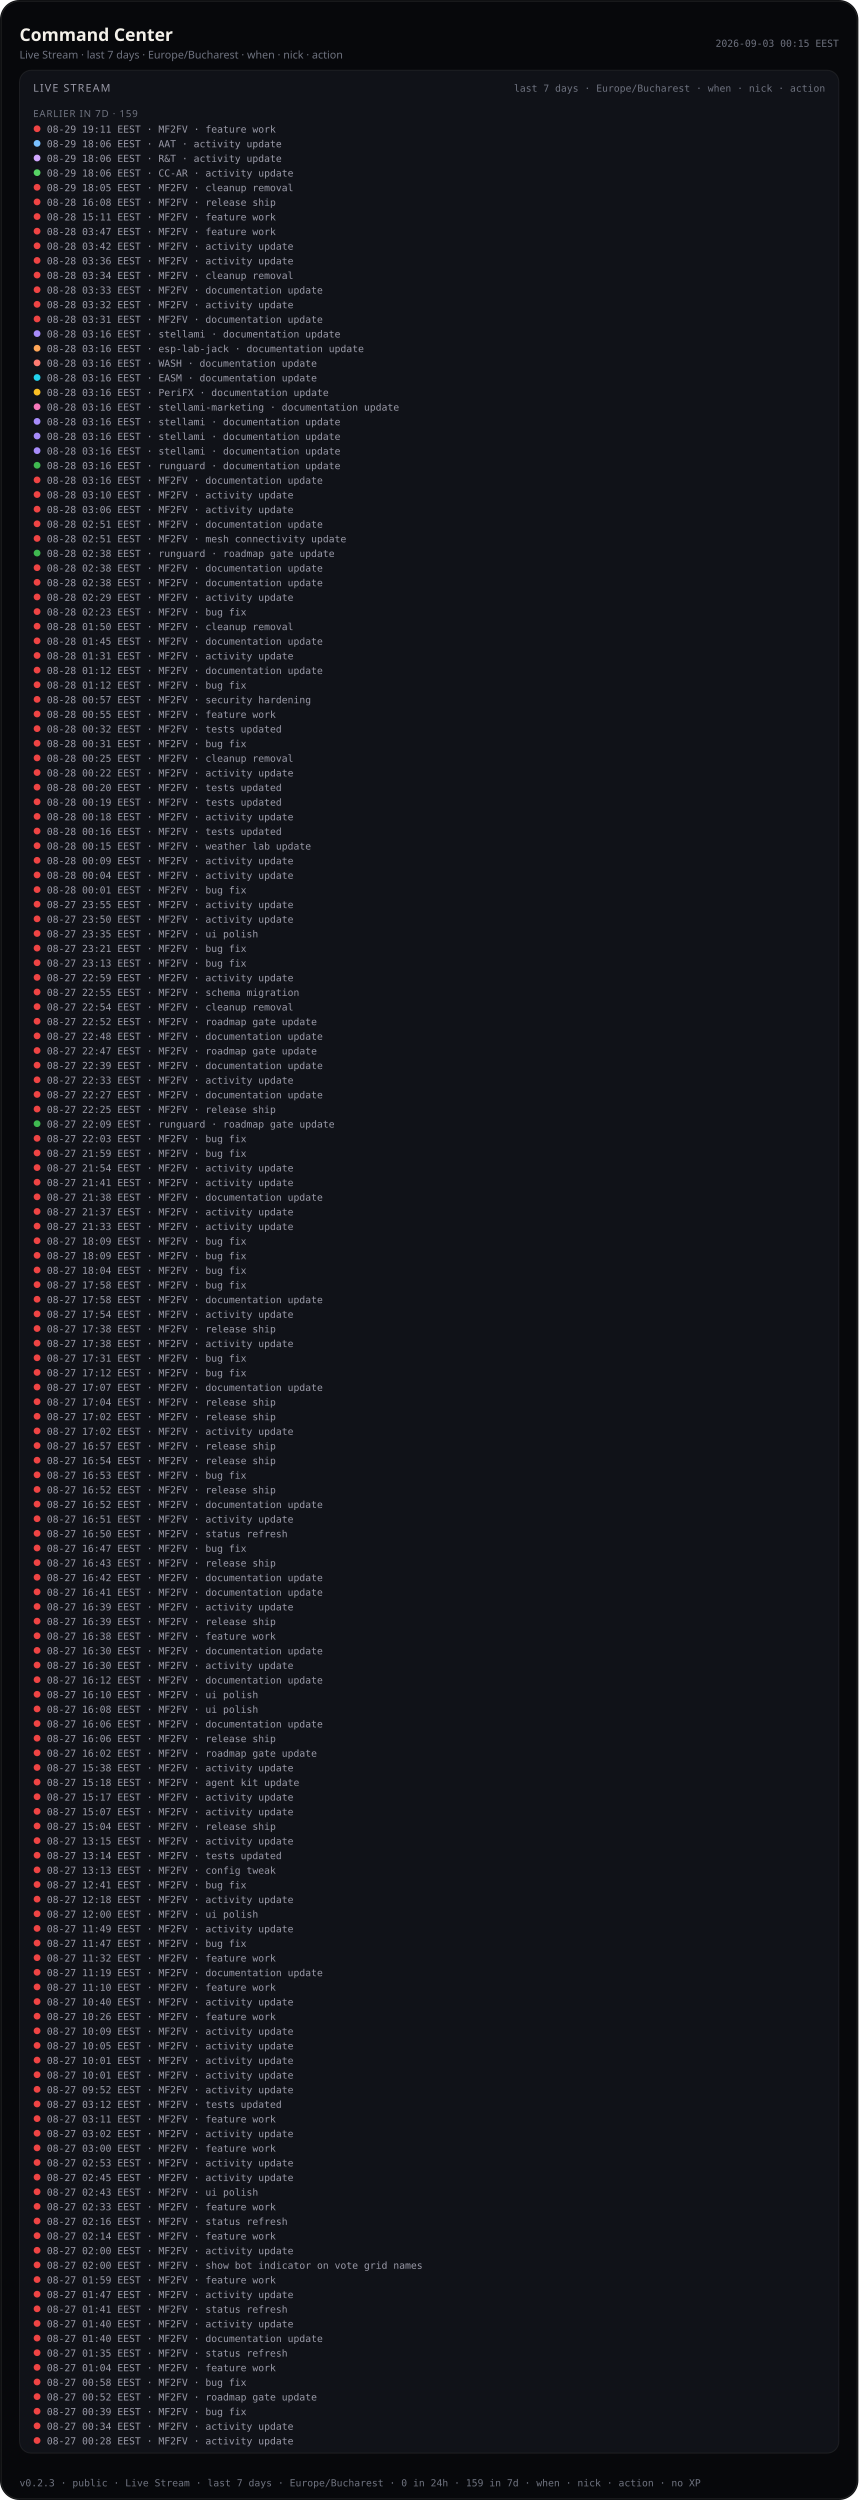
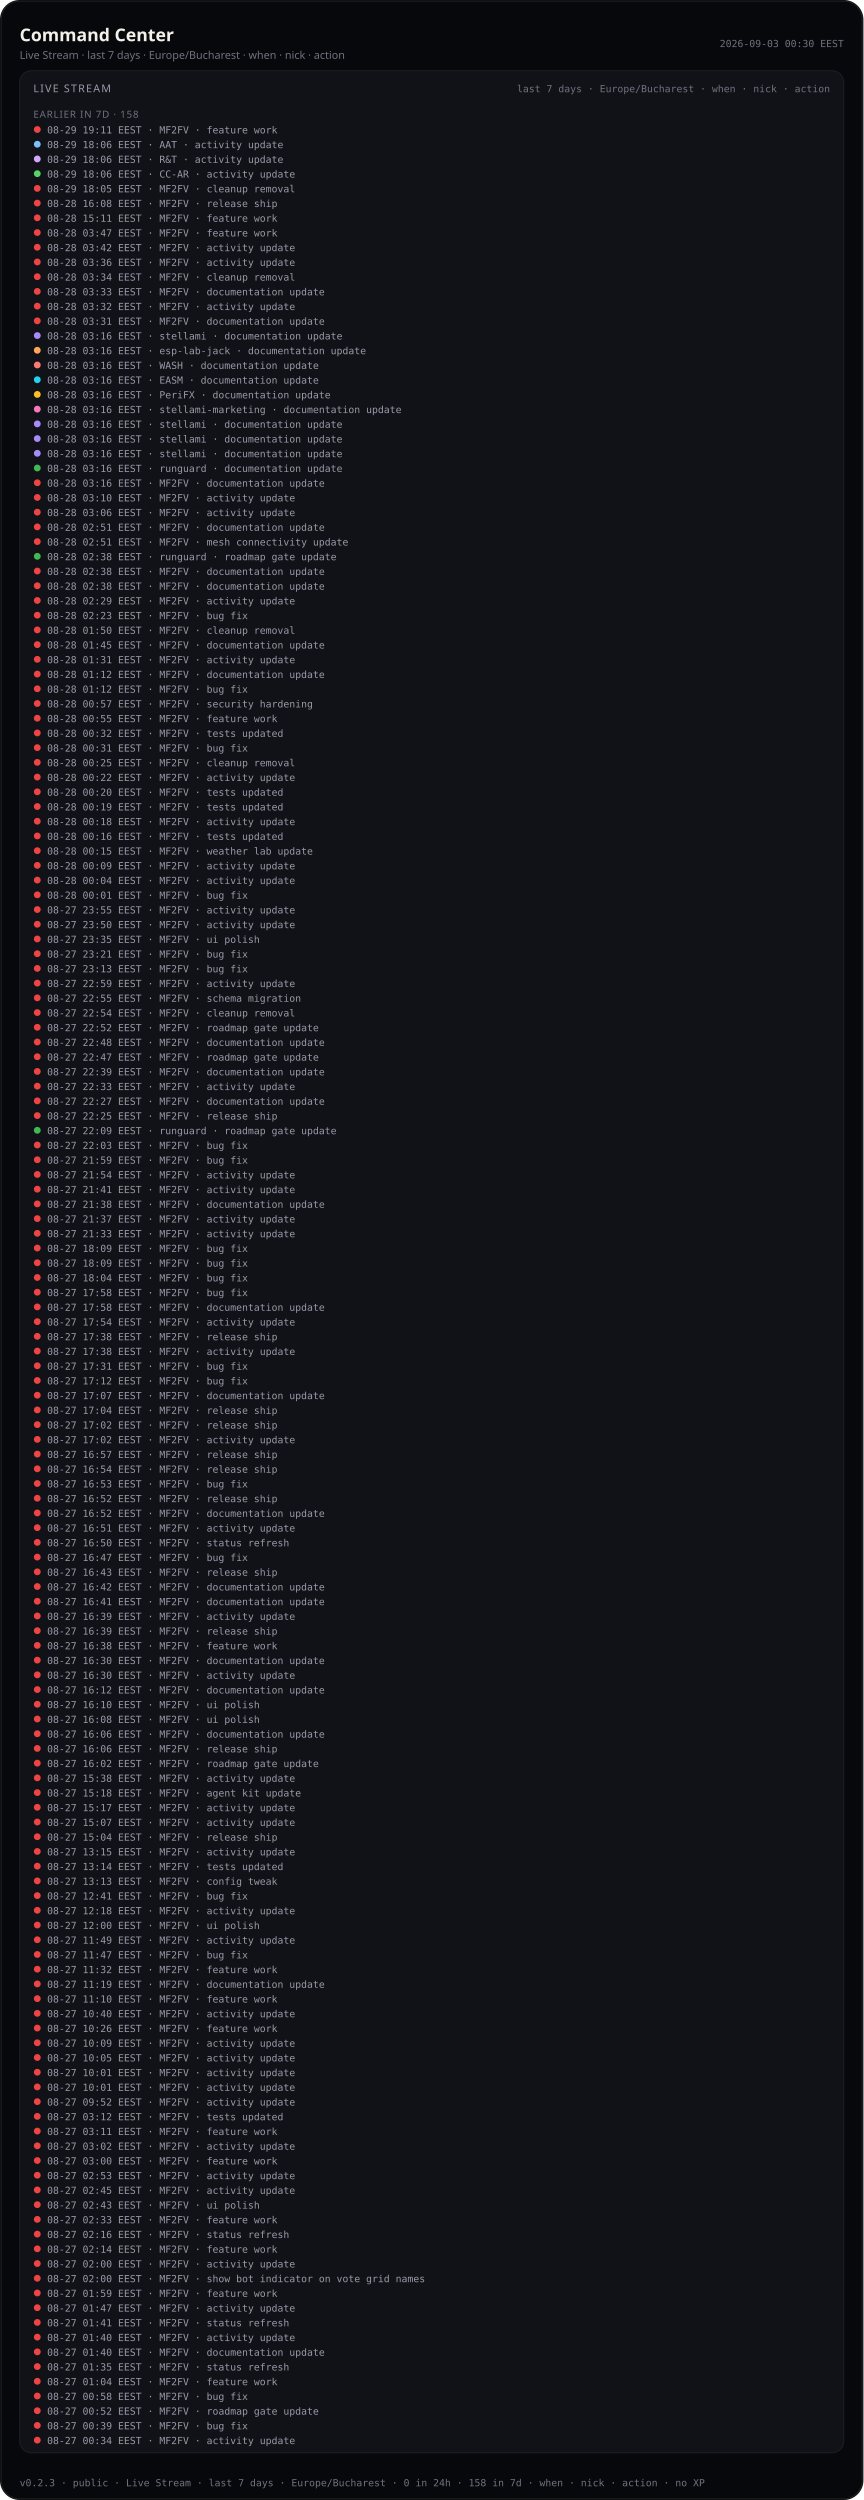
- <svg xmlns="http://www.w3.org/2000/svg" viewBox="0 0 880 2563.0" width="880" height="2563.0" role="img" aria-label="Command Center — Live Stream last 7 days (public)">
-   <rect width="880" height="2563.0" rx="20" fill="#07080b" />
-   <rect x="1.2" y="1.2" width="877.6" height="2560.6" rx="18.8" fill="none" stroke="rgba(232,228,214,0.12)" />
+ <svg xmlns="http://www.w3.org/2000/svg" viewBox="0 0 880 2548.0" width="880" height="2548.0" role="img" aria-label="Command Center — Live Stream last 7 days (public)">
+   <rect width="880" height="2548.0" rx="20" fill="#07080b" />
+   <rect x="1.2" y="1.2" width="877.6" height="2545.6" rx="18.8" fill="none" stroke="rgba(232,228,214,0.12)" />
  <text x="20" y="42" fill="#f4f1ea" font-size="18" font-family="ui-sans-serif, system-ui, sans-serif" font-weight="600">Command Center</text>
  <text x="20" y="60" fill="#6f7380" font-size="11" font-family="ui-sans-serif, system-ui, sans-serif">Live Stream · last 7 days · Europe/Bucharest · when · nick · action</text>
-   <text x="860" y="48" fill="#6f7380" font-size="10" text-anchor="end" font-family="ui-monospace, SFMono-Regular, monospace">2026-09-03 00:15 EEST</text>
-   <rect x="20" y="72" width="840" height="2443.0" rx="12" fill="#101218" stroke="rgba(232,228,214,0.08)" />
+   <text x="860" y="48" fill="#6f7380" font-size="10" text-anchor="end" font-family="ui-monospace, SFMono-Regular, monospace">2026-09-03 00:30 EEST</text>
+   <rect x="20" y="72" width="840" height="2428.0" rx="12" fill="#101218" stroke="rgba(232,228,214,0.08)" />
  <text x="34" y="94" fill="#9a9aa8" font-size="11" font-family="ui-sans-serif, system-ui, sans-serif" letter-spacing="1.2">LIVE STREAM</text>
  <text x="846" y="94" fill="#6f7380" font-size="10" text-anchor="end" font-family="ui-monospace, SFMono-Regular, monospace">last 7 days · Europe/Bucharest · when · nick · action</text>
  <defs>
    <clipPath id="live-stream-clip-pub">
-       <rect x="20" y="72" width="840" height="2443.0" />
+       <rect x="20" y="72" width="840" height="2428.0" />
    </clipPath>
  </defs>
  <g clip-path="url(#live-stream-clip-pub)">
-     <text x="34" y="120" fill="#6f7380" font-size="10" font-family="ui-sans-serif, system-ui, sans-serif" letter-spacing="0.8">EARLIER IN 7D · 159</text>
+     <text x="34" y="120" fill="#6f7380" font-size="10" font-family="ui-sans-serif, system-ui, sans-serif" letter-spacing="0.8">EARLIER IN 7D · 158</text>
    <circle cx="38" cy="132.0" r="3.5" fill="#ef4444" />
    <text x="48" y="136.0" fill="#9a9aa8" font-size="10" font-family="ui-monospace, SFMono-Regular, monospace">08-29 19:11 EEST · MF2FV · feature work</text>
    <circle cx="38" cy="147.0" r="3.5" fill="#79c0ff" />
    <text x="48" y="151.0" fill="#9a9aa8" font-size="10" font-family="ui-monospace, SFMono-Regular, monospace">08-29 18:06 EEST · AAT · activity update</text>
    <circle cx="38" cy="162.0" r="3.5" fill="#d2a8ff" />
    <text x="48" y="166.0" fill="#9a9aa8" font-size="10" font-family="ui-monospace, SFMono-Regular, monospace">08-29 18:06 EEST · R&amp;T · activity update</text>
    <circle cx="38" cy="177.0" r="3.5" fill="#56d364" />
    <text x="48" y="181.0" fill="#9a9aa8" font-size="10" font-family="ui-monospace, SFMono-Regular, monospace">08-29 18:06 EEST · CC-AR · activity update</text>
    <circle cx="38" cy="192.0" r="3.5" fill="#ef4444" />
    <text x="48" y="196.0" fill="#9a9aa8" font-size="10" font-family="ui-monospace, SFMono-Regular, monospace">08-29 18:05 EEST · MF2FV · cleanup removal</text>
    <circle cx="38" cy="207.0" r="3.5" fill="#ef4444" />
    <text x="48" y="211.0" fill="#9a9aa8" font-size="10" font-family="ui-monospace, SFMono-Regular, monospace">08-28 16:08 EEST · MF2FV · release ship</text>
    <circle cx="38" cy="222.0" r="3.5" fill="#ef4444" />
    <text x="48" y="226.0" fill="#9a9aa8" font-size="10" font-family="ui-monospace, SFMono-Regular, monospace">08-28 15:11 EEST · MF2FV · feature work</text>
    <circle cx="38" cy="237.0" r="3.5" fill="#ef4444" />
    <text x="48" y="241.0" fill="#9a9aa8" font-size="10" font-family="ui-monospace, SFMono-Regular, monospace">08-28 03:47 EEST · MF2FV · feature work</text>
    <circle cx="38" cy="252.0" r="3.5" fill="#ef4444" />
    <text x="48" y="256.0" fill="#9a9aa8" font-size="10" font-family="ui-monospace, SFMono-Regular, monospace">08-28 03:42 EEST · MF2FV · activity update</text>
    <circle cx="38" cy="267.0" r="3.5" fill="#ef4444" />
    <text x="48" y="271.0" fill="#9a9aa8" font-size="10" font-family="ui-monospace, SFMono-Regular, monospace">08-28 03:36 EEST · MF2FV · activity update</text>
    <circle cx="38" cy="282.0" r="3.5" fill="#ef4444" />
    <text x="48" y="286.0" fill="#9a9aa8" font-size="10" font-family="ui-monospace, SFMono-Regular, monospace">08-28 03:34 EEST · MF2FV · cleanup removal</text>
    <circle cx="38" cy="297.0" r="3.5" fill="#ef4444" />
    <text x="48" y="301.0" fill="#9a9aa8" font-size="10" font-family="ui-monospace, SFMono-Regular, monospace">08-28 03:33 EEST · MF2FV · documentation update</text>
    <circle cx="38" cy="312.0" r="3.5" fill="#ef4444" />
    <text x="48" y="316.0" fill="#9a9aa8" font-size="10" font-family="ui-monospace, SFMono-Regular, monospace">08-28 03:32 EEST · MF2FV · activity update</text>
    <circle cx="38" cy="327.0" r="3.5" fill="#ef4444" />
    <text x="48" y="331.0" fill="#9a9aa8" font-size="10" font-family="ui-monospace, SFMono-Regular, monospace">08-28 03:31 EEST · MF2FV · documentation update</text>
    <circle cx="38" cy="342.0" r="3.5" fill="#a78bfa" />
    <text x="48" y="346.0" fill="#9a9aa8" font-size="10" font-family="ui-monospace, SFMono-Regular, monospace">08-28 03:16 EEST · stellami · documentation update</text>
    <circle cx="38" cy="357.0" r="3.5" fill="#ffa657" />
    <text x="48" y="361.0" fill="#9a9aa8" font-size="10" font-family="ui-monospace, SFMono-Regular, monospace">08-28 03:16 EEST · esp-lab-jack · documentation update</text>
    <circle cx="38" cy="372.0" r="3.5" fill="#ff7b72" />
    <text x="48" y="376.0" fill="#9a9aa8" font-size="10" font-family="ui-monospace, SFMono-Regular, monospace">08-28 03:16 EEST · WASH · documentation update</text>
    <circle cx="38" cy="387.0" r="3.5" fill="#22d3ee" />
    <text x="48" y="391.0" fill="#9a9aa8" font-size="10" font-family="ui-monospace, SFMono-Regular, monospace">08-28 03:16 EEST · EASM · documentation update</text>
    <circle cx="38" cy="402.0" r="3.5" fill="#fbbf24" />
    <text x="48" y="406.0" fill="#9a9aa8" font-size="10" font-family="ui-monospace, SFMono-Regular, monospace">08-28 03:16 EEST · PeriFX · documentation update</text>
    <circle cx="38" cy="417.0" r="3.5" fill="#f778ba" />
    <text x="48" y="421.0" fill="#9a9aa8" font-size="10" font-family="ui-monospace, SFMono-Regular, monospace">08-28 03:16 EEST · stellami-marketing · documentation update</text>
    <circle cx="38" cy="432.0" r="3.5" fill="#a78bfa" />
    <text x="48" y="436.0" fill="#9a9aa8" font-size="10" font-family="ui-monospace, SFMono-Regular, monospace">08-28 03:16 EEST · stellami · documentation update</text>
    <circle cx="38" cy="447.0" r="3.5" fill="#a78bfa" />
    <text x="48" y="451.0" fill="#9a9aa8" font-size="10" font-family="ui-monospace, SFMono-Regular, monospace">08-28 03:16 EEST · stellami · documentation update</text>
    <circle cx="38" cy="462.0" r="3.5" fill="#a78bfa" />
    <text x="48" y="466.0" fill="#9a9aa8" font-size="10" font-family="ui-monospace, SFMono-Regular, monospace">08-28 03:16 EEST · stellami · documentation update</text>
    <circle cx="38" cy="477.0" r="3.5" fill="#3fb950" />
    <text x="48" y="481.0" fill="#9a9aa8" font-size="10" font-family="ui-monospace, SFMono-Regular, monospace">08-28 03:16 EEST · runguard · documentation update</text>
    <circle cx="38" cy="492.0" r="3.5" fill="#ef4444" />
    <text x="48" y="496.0" fill="#9a9aa8" font-size="10" font-family="ui-monospace, SFMono-Regular, monospace">08-28 03:16 EEST · MF2FV · documentation update</text>
    <circle cx="38" cy="507.0" r="3.5" fill="#ef4444" />
    <text x="48" y="511.0" fill="#9a9aa8" font-size="10" font-family="ui-monospace, SFMono-Regular, monospace">08-28 03:10 EEST · MF2FV · activity update</text>
    <circle cx="38" cy="522.0" r="3.5" fill="#ef4444" />
    <text x="48" y="526.0" fill="#9a9aa8" font-size="10" font-family="ui-monospace, SFMono-Regular, monospace">08-28 03:06 EEST · MF2FV · activity update</text>
    <circle cx="38" cy="537.0" r="3.5" fill="#ef4444" />
    <text x="48" y="541.0" fill="#9a9aa8" font-size="10" font-family="ui-monospace, SFMono-Regular, monospace">08-28 02:51 EEST · MF2FV · documentation update</text>
    <circle cx="38" cy="552.0" r="3.5" fill="#ef4444" />
    <text x="48" y="556.0" fill="#9a9aa8" font-size="10" font-family="ui-monospace, SFMono-Regular, monospace">08-28 02:51 EEST · MF2FV · mesh connectivity update</text>
    <circle cx="38" cy="567.0" r="3.5" fill="#3fb950" />
    <text x="48" y="571.0" fill="#9a9aa8" font-size="10" font-family="ui-monospace, SFMono-Regular, monospace">08-28 02:38 EEST · runguard · roadmap gate update</text>
    <circle cx="38" cy="582.0" r="3.5" fill="#ef4444" />
    <text x="48" y="586.0" fill="#9a9aa8" font-size="10" font-family="ui-monospace, SFMono-Regular, monospace">08-28 02:38 EEST · MF2FV · documentation update</text>
    <circle cx="38" cy="597.0" r="3.5" fill="#ef4444" />
    <text x="48" y="601.0" fill="#9a9aa8" font-size="10" font-family="ui-monospace, SFMono-Regular, monospace">08-28 02:38 EEST · MF2FV · documentation update</text>
    <circle cx="38" cy="612.0" r="3.5" fill="#ef4444" />
    <text x="48" y="616.0" fill="#9a9aa8" font-size="10" font-family="ui-monospace, SFMono-Regular, monospace">08-28 02:29 EEST · MF2FV · activity update</text>
    <circle cx="38" cy="627.0" r="3.5" fill="#ef4444" />
    <text x="48" y="631.0" fill="#9a9aa8" font-size="10" font-family="ui-monospace, SFMono-Regular, monospace">08-28 02:23 EEST · MF2FV · bug fix</text>
    <circle cx="38" cy="642.0" r="3.5" fill="#ef4444" />
    <text x="48" y="646.0" fill="#9a9aa8" font-size="10" font-family="ui-monospace, SFMono-Regular, monospace">08-28 01:50 EEST · MF2FV · cleanup removal</text>
    <circle cx="38" cy="657.0" r="3.5" fill="#ef4444" />
    <text x="48" y="661.0" fill="#9a9aa8" font-size="10" font-family="ui-monospace, SFMono-Regular, monospace">08-28 01:45 EEST · MF2FV · documentation update</text>
    <circle cx="38" cy="672.0" r="3.5" fill="#ef4444" />
    <text x="48" y="676.0" fill="#9a9aa8" font-size="10" font-family="ui-monospace, SFMono-Regular, monospace">08-28 01:31 EEST · MF2FV · activity update</text>
    <circle cx="38" cy="687.0" r="3.5" fill="#ef4444" />
    <text x="48" y="691.0" fill="#9a9aa8" font-size="10" font-family="ui-monospace, SFMono-Regular, monospace">08-28 01:12 EEST · MF2FV · documentation update</text>
    <circle cx="38" cy="702.0" r="3.5" fill="#ef4444" />
    <text x="48" y="706.0" fill="#9a9aa8" font-size="10" font-family="ui-monospace, SFMono-Regular, monospace">08-28 01:12 EEST · MF2FV · bug fix</text>
    <circle cx="38" cy="717.0" r="3.5" fill="#ef4444" />
    <text x="48" y="721.0" fill="#9a9aa8" font-size="10" font-family="ui-monospace, SFMono-Regular, monospace">08-28 00:57 EEST · MF2FV · security hardening</text>
    <circle cx="38" cy="732.0" r="3.5" fill="#ef4444" />
    <text x="48" y="736.0" fill="#9a9aa8" font-size="10" font-family="ui-monospace, SFMono-Regular, monospace">08-28 00:55 EEST · MF2FV · feature work</text>
    <circle cx="38" cy="747.0" r="3.5" fill="#ef4444" />
    <text x="48" y="751.0" fill="#9a9aa8" font-size="10" font-family="ui-monospace, SFMono-Regular, monospace">08-28 00:32 EEST · MF2FV · tests updated</text>
    <circle cx="38" cy="762.0" r="3.5" fill="#ef4444" />
    <text x="48" y="766.0" fill="#9a9aa8" font-size="10" font-family="ui-monospace, SFMono-Regular, monospace">08-28 00:31 EEST · MF2FV · bug fix</text>
    <circle cx="38" cy="777.0" r="3.5" fill="#ef4444" />
    <text x="48" y="781.0" fill="#9a9aa8" font-size="10" font-family="ui-monospace, SFMono-Regular, monospace">08-28 00:25 EEST · MF2FV · cleanup removal</text>
    <circle cx="38" cy="792.0" r="3.5" fill="#ef4444" />
    <text x="48" y="796.0" fill="#9a9aa8" font-size="10" font-family="ui-monospace, SFMono-Regular, monospace">08-28 00:22 EEST · MF2FV · activity update</text>
    <circle cx="38" cy="807.0" r="3.5" fill="#ef4444" />
    <text x="48" y="811.0" fill="#9a9aa8" font-size="10" font-family="ui-monospace, SFMono-Regular, monospace">08-28 00:20 EEST · MF2FV · tests updated</text>
    <circle cx="38" cy="822.0" r="3.5" fill="#ef4444" />
    <text x="48" y="826.0" fill="#9a9aa8" font-size="10" font-family="ui-monospace, SFMono-Regular, monospace">08-28 00:19 EEST · MF2FV · tests updated</text>
    <circle cx="38" cy="837.0" r="3.5" fill="#ef4444" />
    <text x="48" y="841.0" fill="#9a9aa8" font-size="10" font-family="ui-monospace, SFMono-Regular, monospace">08-28 00:18 EEST · MF2FV · activity update</text>
    <circle cx="38" cy="852.0" r="3.5" fill="#ef4444" />
    <text x="48" y="856.0" fill="#9a9aa8" font-size="10" font-family="ui-monospace, SFMono-Regular, monospace">08-28 00:16 EEST · MF2FV · tests updated</text>
    <circle cx="38" cy="867.0" r="3.5" fill="#ef4444" />
    <text x="48" y="871.0" fill="#9a9aa8" font-size="10" font-family="ui-monospace, SFMono-Regular, monospace">08-28 00:15 EEST · MF2FV · weather lab update</text>
    <circle cx="38" cy="882.0" r="3.5" fill="#ef4444" />
    <text x="48" y="886.0" fill="#9a9aa8" font-size="10" font-family="ui-monospace, SFMono-Regular, monospace">08-28 00:09 EEST · MF2FV · activity update</text>
    <circle cx="38" cy="897.0" r="3.5" fill="#ef4444" />
    <text x="48" y="901.0" fill="#9a9aa8" font-size="10" font-family="ui-monospace, SFMono-Regular, monospace">08-28 00:04 EEST · MF2FV · activity update</text>
    <circle cx="38" cy="912.0" r="3.5" fill="#ef4444" />
    <text x="48" y="916.0" fill="#9a9aa8" font-size="10" font-family="ui-monospace, SFMono-Regular, monospace">08-28 00:01 EEST · MF2FV · bug fix</text>
    <circle cx="38" cy="927.0" r="3.5" fill="#ef4444" />
    <text x="48" y="931.0" fill="#9a9aa8" font-size="10" font-family="ui-monospace, SFMono-Regular, monospace">08-27 23:55 EEST · MF2FV · activity update</text>
    <circle cx="38" cy="942.0" r="3.5" fill="#ef4444" />
    <text x="48" y="946.0" fill="#9a9aa8" font-size="10" font-family="ui-monospace, SFMono-Regular, monospace">08-27 23:50 EEST · MF2FV · activity update</text>
    <circle cx="38" cy="957.0" r="3.5" fill="#ef4444" />
    <text x="48" y="961.0" fill="#9a9aa8" font-size="10" font-family="ui-monospace, SFMono-Regular, monospace">08-27 23:35 EEST · MF2FV · ui polish</text>
    <circle cx="38" cy="972.0" r="3.5" fill="#ef4444" />
    <text x="48" y="976.0" fill="#9a9aa8" font-size="10" font-family="ui-monospace, SFMono-Regular, monospace">08-27 23:21 EEST · MF2FV · bug fix</text>
    <circle cx="38" cy="987.0" r="3.5" fill="#ef4444" />
    <text x="48" y="991.0" fill="#9a9aa8" font-size="10" font-family="ui-monospace, SFMono-Regular, monospace">08-27 23:13 EEST · MF2FV · bug fix</text>
    <circle cx="38" cy="1002.0" r="3.5" fill="#ef4444" />
    <text x="48" y="1006.0" fill="#9a9aa8" font-size="10" font-family="ui-monospace, SFMono-Regular, monospace">08-27 22:59 EEST · MF2FV · activity update</text>
    <circle cx="38" cy="1017.0" r="3.5" fill="#ef4444" />
    <text x="48" y="1021.0" fill="#9a9aa8" font-size="10" font-family="ui-monospace, SFMono-Regular, monospace">08-27 22:55 EEST · MF2FV · schema migration</text>
    <circle cx="38" cy="1032.0" r="3.5" fill="#ef4444" />
    <text x="48" y="1036.0" fill="#9a9aa8" font-size="10" font-family="ui-monospace, SFMono-Regular, monospace">08-27 22:54 EEST · MF2FV · cleanup removal</text>
    <circle cx="38" cy="1047.0" r="3.5" fill="#ef4444" />
    <text x="48" y="1051.0" fill="#9a9aa8" font-size="10" font-family="ui-monospace, SFMono-Regular, monospace">08-27 22:52 EEST · MF2FV · roadmap gate update</text>
    <circle cx="38" cy="1062.0" r="3.5" fill="#ef4444" />
    <text x="48" y="1066.0" fill="#9a9aa8" font-size="10" font-family="ui-monospace, SFMono-Regular, monospace">08-27 22:48 EEST · MF2FV · documentation update</text>
    <circle cx="38" cy="1077.0" r="3.5" fill="#ef4444" />
    <text x="48" y="1081.0" fill="#9a9aa8" font-size="10" font-family="ui-monospace, SFMono-Regular, monospace">08-27 22:47 EEST · MF2FV · roadmap gate update</text>
    <circle cx="38" cy="1092.0" r="3.5" fill="#ef4444" />
    <text x="48" y="1096.0" fill="#9a9aa8" font-size="10" font-family="ui-monospace, SFMono-Regular, monospace">08-27 22:39 EEST · MF2FV · documentation update</text>
    <circle cx="38" cy="1107.0" r="3.5" fill="#ef4444" />
    <text x="48" y="1111.0" fill="#9a9aa8" font-size="10" font-family="ui-monospace, SFMono-Regular, monospace">08-27 22:33 EEST · MF2FV · activity update</text>
    <circle cx="38" cy="1122.0" r="3.5" fill="#ef4444" />
    <text x="48" y="1126.0" fill="#9a9aa8" font-size="10" font-family="ui-monospace, SFMono-Regular, monospace">08-27 22:27 EEST · MF2FV · documentation update</text>
    <circle cx="38" cy="1137.0" r="3.5" fill="#ef4444" />
    <text x="48" y="1141.0" fill="#9a9aa8" font-size="10" font-family="ui-monospace, SFMono-Regular, monospace">08-27 22:25 EEST · MF2FV · release ship</text>
    <circle cx="38" cy="1152.0" r="3.5" fill="#3fb950" />
    <text x="48" y="1156.0" fill="#9a9aa8" font-size="10" font-family="ui-monospace, SFMono-Regular, monospace">08-27 22:09 EEST · runguard · roadmap gate update</text>
    <circle cx="38" cy="1167.0" r="3.5" fill="#ef4444" />
    <text x="48" y="1171.0" fill="#9a9aa8" font-size="10" font-family="ui-monospace, SFMono-Regular, monospace">08-27 22:03 EEST · MF2FV · bug fix</text>
    <circle cx="38" cy="1182.0" r="3.5" fill="#ef4444" />
    <text x="48" y="1186.0" fill="#9a9aa8" font-size="10" font-family="ui-monospace, SFMono-Regular, monospace">08-27 21:59 EEST · MF2FV · bug fix</text>
    <circle cx="38" cy="1197.0" r="3.5" fill="#ef4444" />
    <text x="48" y="1201.0" fill="#9a9aa8" font-size="10" font-family="ui-monospace, SFMono-Regular, monospace">08-27 21:54 EEST · MF2FV · activity update</text>
    <circle cx="38" cy="1212.0" r="3.5" fill="#ef4444" />
    <text x="48" y="1216.0" fill="#9a9aa8" font-size="10" font-family="ui-monospace, SFMono-Regular, monospace">08-27 21:41 EEST · MF2FV · activity update</text>
    <circle cx="38" cy="1227.0" r="3.5" fill="#ef4444" />
    <text x="48" y="1231.0" fill="#9a9aa8" font-size="10" font-family="ui-monospace, SFMono-Regular, monospace">08-27 21:38 EEST · MF2FV · documentation update</text>
    <circle cx="38" cy="1242.0" r="3.5" fill="#ef4444" />
    <text x="48" y="1246.0" fill="#9a9aa8" font-size="10" font-family="ui-monospace, SFMono-Regular, monospace">08-27 21:37 EEST · MF2FV · activity update</text>
    <circle cx="38" cy="1257.0" r="3.5" fill="#ef4444" />
    <text x="48" y="1261.0" fill="#9a9aa8" font-size="10" font-family="ui-monospace, SFMono-Regular, monospace">08-27 21:33 EEST · MF2FV · activity update</text>
    <circle cx="38" cy="1272.0" r="3.5" fill="#ef4444" />
    <text x="48" y="1276.0" fill="#9a9aa8" font-size="10" font-family="ui-monospace, SFMono-Regular, monospace">08-27 18:09 EEST · MF2FV · bug fix</text>
    <circle cx="38" cy="1287.0" r="3.5" fill="#ef4444" />
    <text x="48" y="1291.0" fill="#9a9aa8" font-size="10" font-family="ui-monospace, SFMono-Regular, monospace">08-27 18:09 EEST · MF2FV · bug fix</text>
    <circle cx="38" cy="1302.0" r="3.5" fill="#ef4444" />
    <text x="48" y="1306.0" fill="#9a9aa8" font-size="10" font-family="ui-monospace, SFMono-Regular, monospace">08-27 18:04 EEST · MF2FV · bug fix</text>
    <circle cx="38" cy="1317.0" r="3.5" fill="#ef4444" />
    <text x="48" y="1321.0" fill="#9a9aa8" font-size="10" font-family="ui-monospace, SFMono-Regular, monospace">08-27 17:58 EEST · MF2FV · bug fix</text>
    <circle cx="38" cy="1332.0" r="3.5" fill="#ef4444" />
    <text x="48" y="1336.0" fill="#9a9aa8" font-size="10" font-family="ui-monospace, SFMono-Regular, monospace">08-27 17:58 EEST · MF2FV · documentation update</text>
    <circle cx="38" cy="1347.0" r="3.5" fill="#ef4444" />
    <text x="48" y="1351.0" fill="#9a9aa8" font-size="10" font-family="ui-monospace, SFMono-Regular, monospace">08-27 17:54 EEST · MF2FV · activity update</text>
    <circle cx="38" cy="1362.0" r="3.5" fill="#ef4444" />
    <text x="48" y="1366.0" fill="#9a9aa8" font-size="10" font-family="ui-monospace, SFMono-Regular, monospace">08-27 17:38 EEST · MF2FV · release ship</text>
    <circle cx="38" cy="1377.0" r="3.5" fill="#ef4444" />
    <text x="48" y="1381.0" fill="#9a9aa8" font-size="10" font-family="ui-monospace, SFMono-Regular, monospace">08-27 17:38 EEST · MF2FV · activity update</text>
    <circle cx="38" cy="1392.0" r="3.5" fill="#ef4444" />
    <text x="48" y="1396.0" fill="#9a9aa8" font-size="10" font-family="ui-monospace, SFMono-Regular, monospace">08-27 17:31 EEST · MF2FV · bug fix</text>
    <circle cx="38" cy="1407.0" r="3.5" fill="#ef4444" />
    <text x="48" y="1411.0" fill="#9a9aa8" font-size="10" font-family="ui-monospace, SFMono-Regular, monospace">08-27 17:12 EEST · MF2FV · bug fix</text>
    <circle cx="38" cy="1422.0" r="3.5" fill="#ef4444" />
    <text x="48" y="1426.0" fill="#9a9aa8" font-size="10" font-family="ui-monospace, SFMono-Regular, monospace">08-27 17:07 EEST · MF2FV · documentation update</text>
    <circle cx="38" cy="1437.0" r="3.5" fill="#ef4444" />
    <text x="48" y="1441.0" fill="#9a9aa8" font-size="10" font-family="ui-monospace, SFMono-Regular, monospace">08-27 17:04 EEST · MF2FV · release ship</text>
    <circle cx="38" cy="1452.0" r="3.5" fill="#ef4444" />
    <text x="48" y="1456.0" fill="#9a9aa8" font-size="10" font-family="ui-monospace, SFMono-Regular, monospace">08-27 17:02 EEST · MF2FV · release ship</text>
    <circle cx="38" cy="1467.0" r="3.5" fill="#ef4444" />
    <text x="48" y="1471.0" fill="#9a9aa8" font-size="10" font-family="ui-monospace, SFMono-Regular, monospace">08-27 17:02 EEST · MF2FV · activity update</text>
    <circle cx="38" cy="1482.0" r="3.5" fill="#ef4444" />
    <text x="48" y="1486.0" fill="#9a9aa8" font-size="10" font-family="ui-monospace, SFMono-Regular, monospace">08-27 16:57 EEST · MF2FV · release ship</text>
    <circle cx="38" cy="1497.0" r="3.5" fill="#ef4444" />
    <text x="48" y="1501.0" fill="#9a9aa8" font-size="10" font-family="ui-monospace, SFMono-Regular, monospace">08-27 16:54 EEST · MF2FV · release ship</text>
    <circle cx="38" cy="1512.0" r="3.5" fill="#ef4444" />
    <text x="48" y="1516.0" fill="#9a9aa8" font-size="10" font-family="ui-monospace, SFMono-Regular, monospace">08-27 16:53 EEST · MF2FV · bug fix</text>
    <circle cx="38" cy="1527.0" r="3.5" fill="#ef4444" />
    <text x="48" y="1531.0" fill="#9a9aa8" font-size="10" font-family="ui-monospace, SFMono-Regular, monospace">08-27 16:52 EEST · MF2FV · release ship</text>
    <circle cx="38" cy="1542.0" r="3.5" fill="#ef4444" />
    <text x="48" y="1546.0" fill="#9a9aa8" font-size="10" font-family="ui-monospace, SFMono-Regular, monospace">08-27 16:52 EEST · MF2FV · documentation update</text>
    <circle cx="38" cy="1557.0" r="3.5" fill="#ef4444" />
    <text x="48" y="1561.0" fill="#9a9aa8" font-size="10" font-family="ui-monospace, SFMono-Regular, monospace">08-27 16:51 EEST · MF2FV · activity update</text>
    <circle cx="38" cy="1572.0" r="3.5" fill="#ef4444" />
    <text x="48" y="1576.0" fill="#9a9aa8" font-size="10" font-family="ui-monospace, SFMono-Regular, monospace">08-27 16:50 EEST · MF2FV · status refresh</text>
    <circle cx="38" cy="1587.0" r="3.5" fill="#ef4444" />
    <text x="48" y="1591.0" fill="#9a9aa8" font-size="10" font-family="ui-monospace, SFMono-Regular, monospace">08-27 16:47 EEST · MF2FV · bug fix</text>
    <circle cx="38" cy="1602.0" r="3.5" fill="#ef4444" />
    <text x="48" y="1606.0" fill="#9a9aa8" font-size="10" font-family="ui-monospace, SFMono-Regular, monospace">08-27 16:43 EEST · MF2FV · release ship</text>
    <circle cx="38" cy="1617.0" r="3.5" fill="#ef4444" />
    <text x="48" y="1621.0" fill="#9a9aa8" font-size="10" font-family="ui-monospace, SFMono-Regular, monospace">08-27 16:42 EEST · MF2FV · documentation update</text>
    <circle cx="38" cy="1632.0" r="3.5" fill="#ef4444" />
    <text x="48" y="1636.0" fill="#9a9aa8" font-size="10" font-family="ui-monospace, SFMono-Regular, monospace">08-27 16:41 EEST · MF2FV · documentation update</text>
    <circle cx="38" cy="1647.0" r="3.5" fill="#ef4444" />
    <text x="48" y="1651.0" fill="#9a9aa8" font-size="10" font-family="ui-monospace, SFMono-Regular, monospace">08-27 16:39 EEST · MF2FV · activity update</text>
    <circle cx="38" cy="1662.0" r="3.5" fill="#ef4444" />
    <text x="48" y="1666.0" fill="#9a9aa8" font-size="10" font-family="ui-monospace, SFMono-Regular, monospace">08-27 16:39 EEST · MF2FV · release ship</text>
    <circle cx="38" cy="1677.0" r="3.5" fill="#ef4444" />
    <text x="48" y="1681.0" fill="#9a9aa8" font-size="10" font-family="ui-monospace, SFMono-Regular, monospace">08-27 16:38 EEST · MF2FV · feature work</text>
    <circle cx="38" cy="1692.0" r="3.5" fill="#ef4444" />
    <text x="48" y="1696.0" fill="#9a9aa8" font-size="10" font-family="ui-monospace, SFMono-Regular, monospace">08-27 16:30 EEST · MF2FV · documentation update</text>
    <circle cx="38" cy="1707.0" r="3.5" fill="#ef4444" />
    <text x="48" y="1711.0" fill="#9a9aa8" font-size="10" font-family="ui-monospace, SFMono-Regular, monospace">08-27 16:30 EEST · MF2FV · activity update</text>
    <circle cx="38" cy="1722.0" r="3.5" fill="#ef4444" />
    <text x="48" y="1726.0" fill="#9a9aa8" font-size="10" font-family="ui-monospace, SFMono-Regular, monospace">08-27 16:12 EEST · MF2FV · documentation update</text>
    <circle cx="38" cy="1737.0" r="3.5" fill="#ef4444" />
    <text x="48" y="1741.0" fill="#9a9aa8" font-size="10" font-family="ui-monospace, SFMono-Regular, monospace">08-27 16:10 EEST · MF2FV · ui polish</text>
    <circle cx="38" cy="1752.0" r="3.5" fill="#ef4444" />
    <text x="48" y="1756.0" fill="#9a9aa8" font-size="10" font-family="ui-monospace, SFMono-Regular, monospace">08-27 16:08 EEST · MF2FV · ui polish</text>
    <circle cx="38" cy="1767.0" r="3.5" fill="#ef4444" />
    <text x="48" y="1771.0" fill="#9a9aa8" font-size="10" font-family="ui-monospace, SFMono-Regular, monospace">08-27 16:06 EEST · MF2FV · documentation update</text>
    <circle cx="38" cy="1782.0" r="3.5" fill="#ef4444" />
    <text x="48" y="1786.0" fill="#9a9aa8" font-size="10" font-family="ui-monospace, SFMono-Regular, monospace">08-27 16:06 EEST · MF2FV · release ship</text>
    <circle cx="38" cy="1797.0" r="3.5" fill="#ef4444" />
    <text x="48" y="1801.0" fill="#9a9aa8" font-size="10" font-family="ui-monospace, SFMono-Regular, monospace">08-27 16:02 EEST · MF2FV · roadmap gate update</text>
    <circle cx="38" cy="1812.0" r="3.5" fill="#ef4444" />
    <text x="48" y="1816.0" fill="#9a9aa8" font-size="10" font-family="ui-monospace, SFMono-Regular, monospace">08-27 15:38 EEST · MF2FV · activity update</text>
    <circle cx="38" cy="1827.0" r="3.5" fill="#ef4444" />
    <text x="48" y="1831.0" fill="#9a9aa8" font-size="10" font-family="ui-monospace, SFMono-Regular, monospace">08-27 15:18 EEST · MF2FV · agent kit update</text>
    <circle cx="38" cy="1842.0" r="3.5" fill="#ef4444" />
    <text x="48" y="1846.0" fill="#9a9aa8" font-size="10" font-family="ui-monospace, SFMono-Regular, monospace">08-27 15:17 EEST · MF2FV · activity update</text>
    <circle cx="38" cy="1857.0" r="3.5" fill="#ef4444" />
    <text x="48" y="1861.0" fill="#9a9aa8" font-size="10" font-family="ui-monospace, SFMono-Regular, monospace">08-27 15:07 EEST · MF2FV · activity update</text>
    <circle cx="38" cy="1872.0" r="3.5" fill="#ef4444" />
    <text x="48" y="1876.0" fill="#9a9aa8" font-size="10" font-family="ui-monospace, SFMono-Regular, monospace">08-27 15:04 EEST · MF2FV · release ship</text>
    <circle cx="38" cy="1887.0" r="3.5" fill="#ef4444" />
    <text x="48" y="1891.0" fill="#9a9aa8" font-size="10" font-family="ui-monospace, SFMono-Regular, monospace">08-27 13:15 EEST · MF2FV · activity update</text>
    <circle cx="38" cy="1902.0" r="3.5" fill="#ef4444" />
    <text x="48" y="1906.0" fill="#9a9aa8" font-size="10" font-family="ui-monospace, SFMono-Regular, monospace">08-27 13:14 EEST · MF2FV · tests updated</text>
    <circle cx="38" cy="1917.0" r="3.5" fill="#ef4444" />
    <text x="48" y="1921.0" fill="#9a9aa8" font-size="10" font-family="ui-monospace, SFMono-Regular, monospace">08-27 13:13 EEST · MF2FV · config tweak</text>
    <circle cx="38" cy="1932.0" r="3.5" fill="#ef4444" />
    <text x="48" y="1936.0" fill="#9a9aa8" font-size="10" font-family="ui-monospace, SFMono-Regular, monospace">08-27 12:41 EEST · MF2FV · bug fix</text>
    <circle cx="38" cy="1947.0" r="3.5" fill="#ef4444" />
    <text x="48" y="1951.0" fill="#9a9aa8" font-size="10" font-family="ui-monospace, SFMono-Regular, monospace">08-27 12:18 EEST · MF2FV · activity update</text>
    <circle cx="38" cy="1962.0" r="3.5" fill="#ef4444" />
    <text x="48" y="1966.0" fill="#9a9aa8" font-size="10" font-family="ui-monospace, SFMono-Regular, monospace">08-27 12:00 EEST · MF2FV · ui polish</text>
    <circle cx="38" cy="1977.0" r="3.5" fill="#ef4444" />
    <text x="48" y="1981.0" fill="#9a9aa8" font-size="10" font-family="ui-monospace, SFMono-Regular, monospace">08-27 11:49 EEST · MF2FV · activity update</text>
    <circle cx="38" cy="1992.0" r="3.5" fill="#ef4444" />
    <text x="48" y="1996.0" fill="#9a9aa8" font-size="10" font-family="ui-monospace, SFMono-Regular, monospace">08-27 11:47 EEST · MF2FV · bug fix</text>
    <circle cx="38" cy="2007.0" r="3.5" fill="#ef4444" />
    <text x="48" y="2011.0" fill="#9a9aa8" font-size="10" font-family="ui-monospace, SFMono-Regular, monospace">08-27 11:32 EEST · MF2FV · feature work</text>
    <circle cx="38" cy="2022.0" r="3.5" fill="#ef4444" />
    <text x="48" y="2026.0" fill="#9a9aa8" font-size="10" font-family="ui-monospace, SFMono-Regular, monospace">08-27 11:19 EEST · MF2FV · documentation update</text>
    <circle cx="38" cy="2037.0" r="3.5" fill="#ef4444" />
    <text x="48" y="2041.0" fill="#9a9aa8" font-size="10" font-family="ui-monospace, SFMono-Regular, monospace">08-27 11:10 EEST · MF2FV · feature work</text>
    <circle cx="38" cy="2052.0" r="3.5" fill="#ef4444" />
    <text x="48" y="2056.0" fill="#9a9aa8" font-size="10" font-family="ui-monospace, SFMono-Regular, monospace">08-27 10:40 EEST · MF2FV · activity update</text>
    <circle cx="38" cy="2067.0" r="3.5" fill="#ef4444" />
    <text x="48" y="2071.0" fill="#9a9aa8" font-size="10" font-family="ui-monospace, SFMono-Regular, monospace">08-27 10:26 EEST · MF2FV · feature work</text>
    <circle cx="38" cy="2082.0" r="3.5" fill="#ef4444" />
    <text x="48" y="2086.0" fill="#9a9aa8" font-size="10" font-family="ui-monospace, SFMono-Regular, monospace">08-27 10:09 EEST · MF2FV · activity update</text>
    <circle cx="38" cy="2097.0" r="3.5" fill="#ef4444" />
    <text x="48" y="2101.0" fill="#9a9aa8" font-size="10" font-family="ui-monospace, SFMono-Regular, monospace">08-27 10:05 EEST · MF2FV · activity update</text>
    <circle cx="38" cy="2112.0" r="3.5" fill="#ef4444" />
    <text x="48" y="2116.0" fill="#9a9aa8" font-size="10" font-family="ui-monospace, SFMono-Regular, monospace">08-27 10:01 EEST · MF2FV · activity update</text>
    <circle cx="38" cy="2127.0" r="3.5" fill="#ef4444" />
    <text x="48" y="2131.0" fill="#9a9aa8" font-size="10" font-family="ui-monospace, SFMono-Regular, monospace">08-27 10:01 EEST · MF2FV · activity update</text>
    <circle cx="38" cy="2142.0" r="3.5" fill="#ef4444" />
    <text x="48" y="2146.0" fill="#9a9aa8" font-size="10" font-family="ui-monospace, SFMono-Regular, monospace">08-27 09:52 EEST · MF2FV · activity update</text>
    <circle cx="38" cy="2157.0" r="3.5" fill="#ef4444" />
    <text x="48" y="2161.0" fill="#9a9aa8" font-size="10" font-family="ui-monospace, SFMono-Regular, monospace">08-27 03:12 EEST · MF2FV · tests updated</text>
    <circle cx="38" cy="2172.0" r="3.5" fill="#ef4444" />
    <text x="48" y="2176.0" fill="#9a9aa8" font-size="10" font-family="ui-monospace, SFMono-Regular, monospace">08-27 03:11 EEST · MF2FV · feature work</text>
    <circle cx="38" cy="2187.0" r="3.5" fill="#ef4444" />
    <text x="48" y="2191.0" fill="#9a9aa8" font-size="10" font-family="ui-monospace, SFMono-Regular, monospace">08-27 03:02 EEST · MF2FV · activity update</text>
    <circle cx="38" cy="2202.0" r="3.5" fill="#ef4444" />
    <text x="48" y="2206.0" fill="#9a9aa8" font-size="10" font-family="ui-monospace, SFMono-Regular, monospace">08-27 03:00 EEST · MF2FV · feature work</text>
    <circle cx="38" cy="2217.0" r="3.5" fill="#ef4444" />
    <text x="48" y="2221.0" fill="#9a9aa8" font-size="10" font-family="ui-monospace, SFMono-Regular, monospace">08-27 02:53 EEST · MF2FV · activity update</text>
    <circle cx="38" cy="2232.0" r="3.5" fill="#ef4444" />
    <text x="48" y="2236.0" fill="#9a9aa8" font-size="10" font-family="ui-monospace, SFMono-Regular, monospace">08-27 02:45 EEST · MF2FV · activity update</text>
    <circle cx="38" cy="2247.0" r="3.5" fill="#ef4444" />
    <text x="48" y="2251.0" fill="#9a9aa8" font-size="10" font-family="ui-monospace, SFMono-Regular, monospace">08-27 02:43 EEST · MF2FV · ui polish</text>
    <circle cx="38" cy="2262.0" r="3.5" fill="#ef4444" />
    <text x="48" y="2266.0" fill="#9a9aa8" font-size="10" font-family="ui-monospace, SFMono-Regular, monospace">08-27 02:33 EEST · MF2FV · feature work</text>
    <circle cx="38" cy="2277.0" r="3.5" fill="#ef4444" />
    <text x="48" y="2281.0" fill="#9a9aa8" font-size="10" font-family="ui-monospace, SFMono-Regular, monospace">08-27 02:16 EEST · MF2FV · status refresh</text>
    <circle cx="38" cy="2292.0" r="3.5" fill="#ef4444" />
    <text x="48" y="2296.0" fill="#9a9aa8" font-size="10" font-family="ui-monospace, SFMono-Regular, monospace">08-27 02:14 EEST · MF2FV · feature work</text>
    <circle cx="38" cy="2307.0" r="3.5" fill="#ef4444" />
    <text x="48" y="2311.0" fill="#9a9aa8" font-size="10" font-family="ui-monospace, SFMono-Regular, monospace">08-27 02:00 EEST · MF2FV · activity update</text>
    <circle cx="38" cy="2322.0" r="3.5" fill="#ef4444" />
    <text x="48" y="2326.0" fill="#9a9aa8" font-size="10" font-family="ui-monospace, SFMono-Regular, monospace">08-27 02:00 EEST · MF2FV · show bot indicator on vote grid names</text>
    <circle cx="38" cy="2337.0" r="3.5" fill="#ef4444" />
    <text x="48" y="2341.0" fill="#9a9aa8" font-size="10" font-family="ui-monospace, SFMono-Regular, monospace">08-27 01:59 EEST · MF2FV · feature work</text>
    <circle cx="38" cy="2352.0" r="3.5" fill="#ef4444" />
    <text x="48" y="2356.0" fill="#9a9aa8" font-size="10" font-family="ui-monospace, SFMono-Regular, monospace">08-27 01:47 EEST · MF2FV · activity update</text>
    <circle cx="38" cy="2367.0" r="3.5" fill="#ef4444" />
    <text x="48" y="2371.0" fill="#9a9aa8" font-size="10" font-family="ui-monospace, SFMono-Regular, monospace">08-27 01:41 EEST · MF2FV · status refresh</text>
    <circle cx="38" cy="2382.0" r="3.5" fill="#ef4444" />
    <text x="48" y="2386.0" fill="#9a9aa8" font-size="10" font-family="ui-monospace, SFMono-Regular, monospace">08-27 01:40 EEST · MF2FV · activity update</text>
    <circle cx="38" cy="2397.0" r="3.5" fill="#ef4444" />
    <text x="48" y="2401.0" fill="#9a9aa8" font-size="10" font-family="ui-monospace, SFMono-Regular, monospace">08-27 01:40 EEST · MF2FV · documentation update</text>
    <circle cx="38" cy="2412.0" r="3.5" fill="#ef4444" />
    <text x="48" y="2416.0" fill="#9a9aa8" font-size="10" font-family="ui-monospace, SFMono-Regular, monospace">08-27 01:35 EEST · MF2FV · status refresh</text>
    <circle cx="38" cy="2427.0" r="3.5" fill="#ef4444" />
    <text x="48" y="2431.0" fill="#9a9aa8" font-size="10" font-family="ui-monospace, SFMono-Regular, monospace">08-27 01:04 EEST · MF2FV · feature work</text>
    <circle cx="38" cy="2442.0" r="3.5" fill="#ef4444" />
    <text x="48" y="2446.0" fill="#9a9aa8" font-size="10" font-family="ui-monospace, SFMono-Regular, monospace">08-27 00:58 EEST · MF2FV · bug fix</text>
    <circle cx="38" cy="2457.0" r="3.5" fill="#ef4444" />
    <text x="48" y="2461.0" fill="#9a9aa8" font-size="10" font-family="ui-monospace, SFMono-Regular, monospace">08-27 00:52 EEST · MF2FV · roadmap gate update</text>
    <circle cx="38" cy="2472.0" r="3.5" fill="#ef4444" />
    <text x="48" y="2476.0" fill="#9a9aa8" font-size="10" font-family="ui-monospace, SFMono-Regular, monospace">08-27 00:39 EEST · MF2FV · bug fix</text>
    <circle cx="38" cy="2487.0" r="3.5" fill="#ef4444" />
    <text x="48" y="2491.0" fill="#9a9aa8" font-size="10" font-family="ui-monospace, SFMono-Regular, monospace">08-27 00:34 EEST · MF2FV · activity update</text>
-     <circle cx="38" cy="2502.0" r="3.5" fill="#ef4444" />
-     <text x="48" y="2506.0" fill="#9a9aa8" font-size="10" font-family="ui-monospace, SFMono-Regular, monospace">08-27 00:28 EEST · MF2FV · activity update</text>
  </g>
-   <text x="20" y="2549.0" fill="#6f7380" font-size="10" font-family="ui-monospace, SFMono-Regular, monospace">v0.2.3 · public · Live Stream · last 7 days · Europe/Bucharest · 0 in 24h · 159 in 7d · when · nick · action · no XP</text>
+   <text x="20" y="2534.0" fill="#6f7380" font-size="10" font-family="ui-monospace, SFMono-Regular, monospace">v0.2.3 · public · Live Stream · last 7 days · Europe/Bucharest · 0 in 24h · 158 in 7d · when · nick · action · no XP</text>
</svg>
